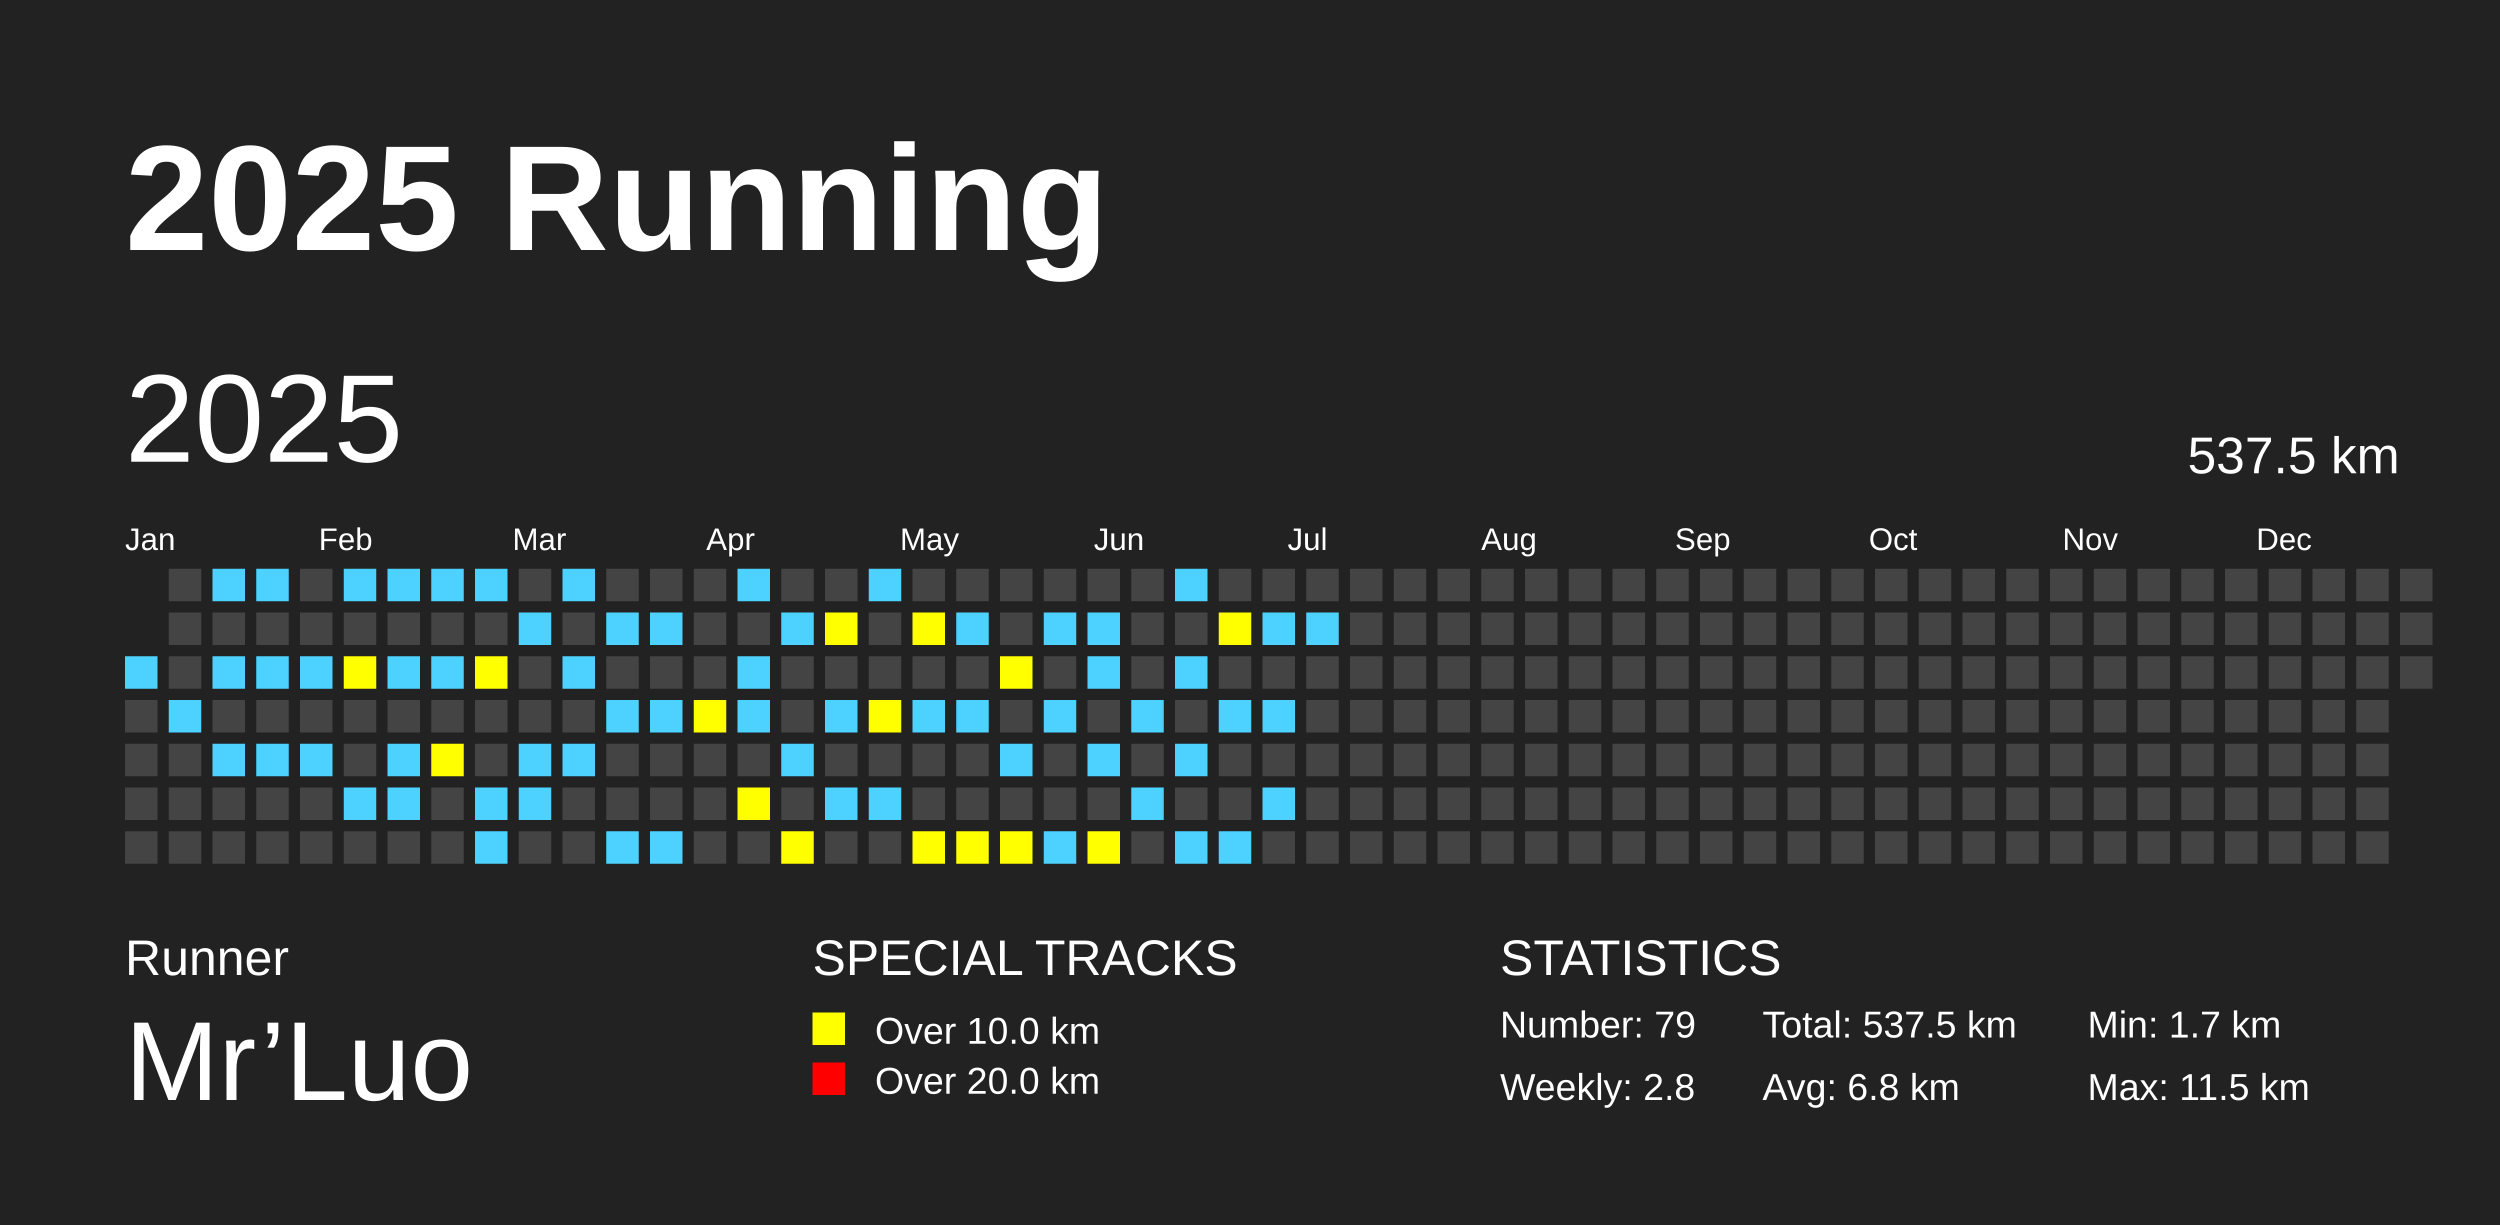
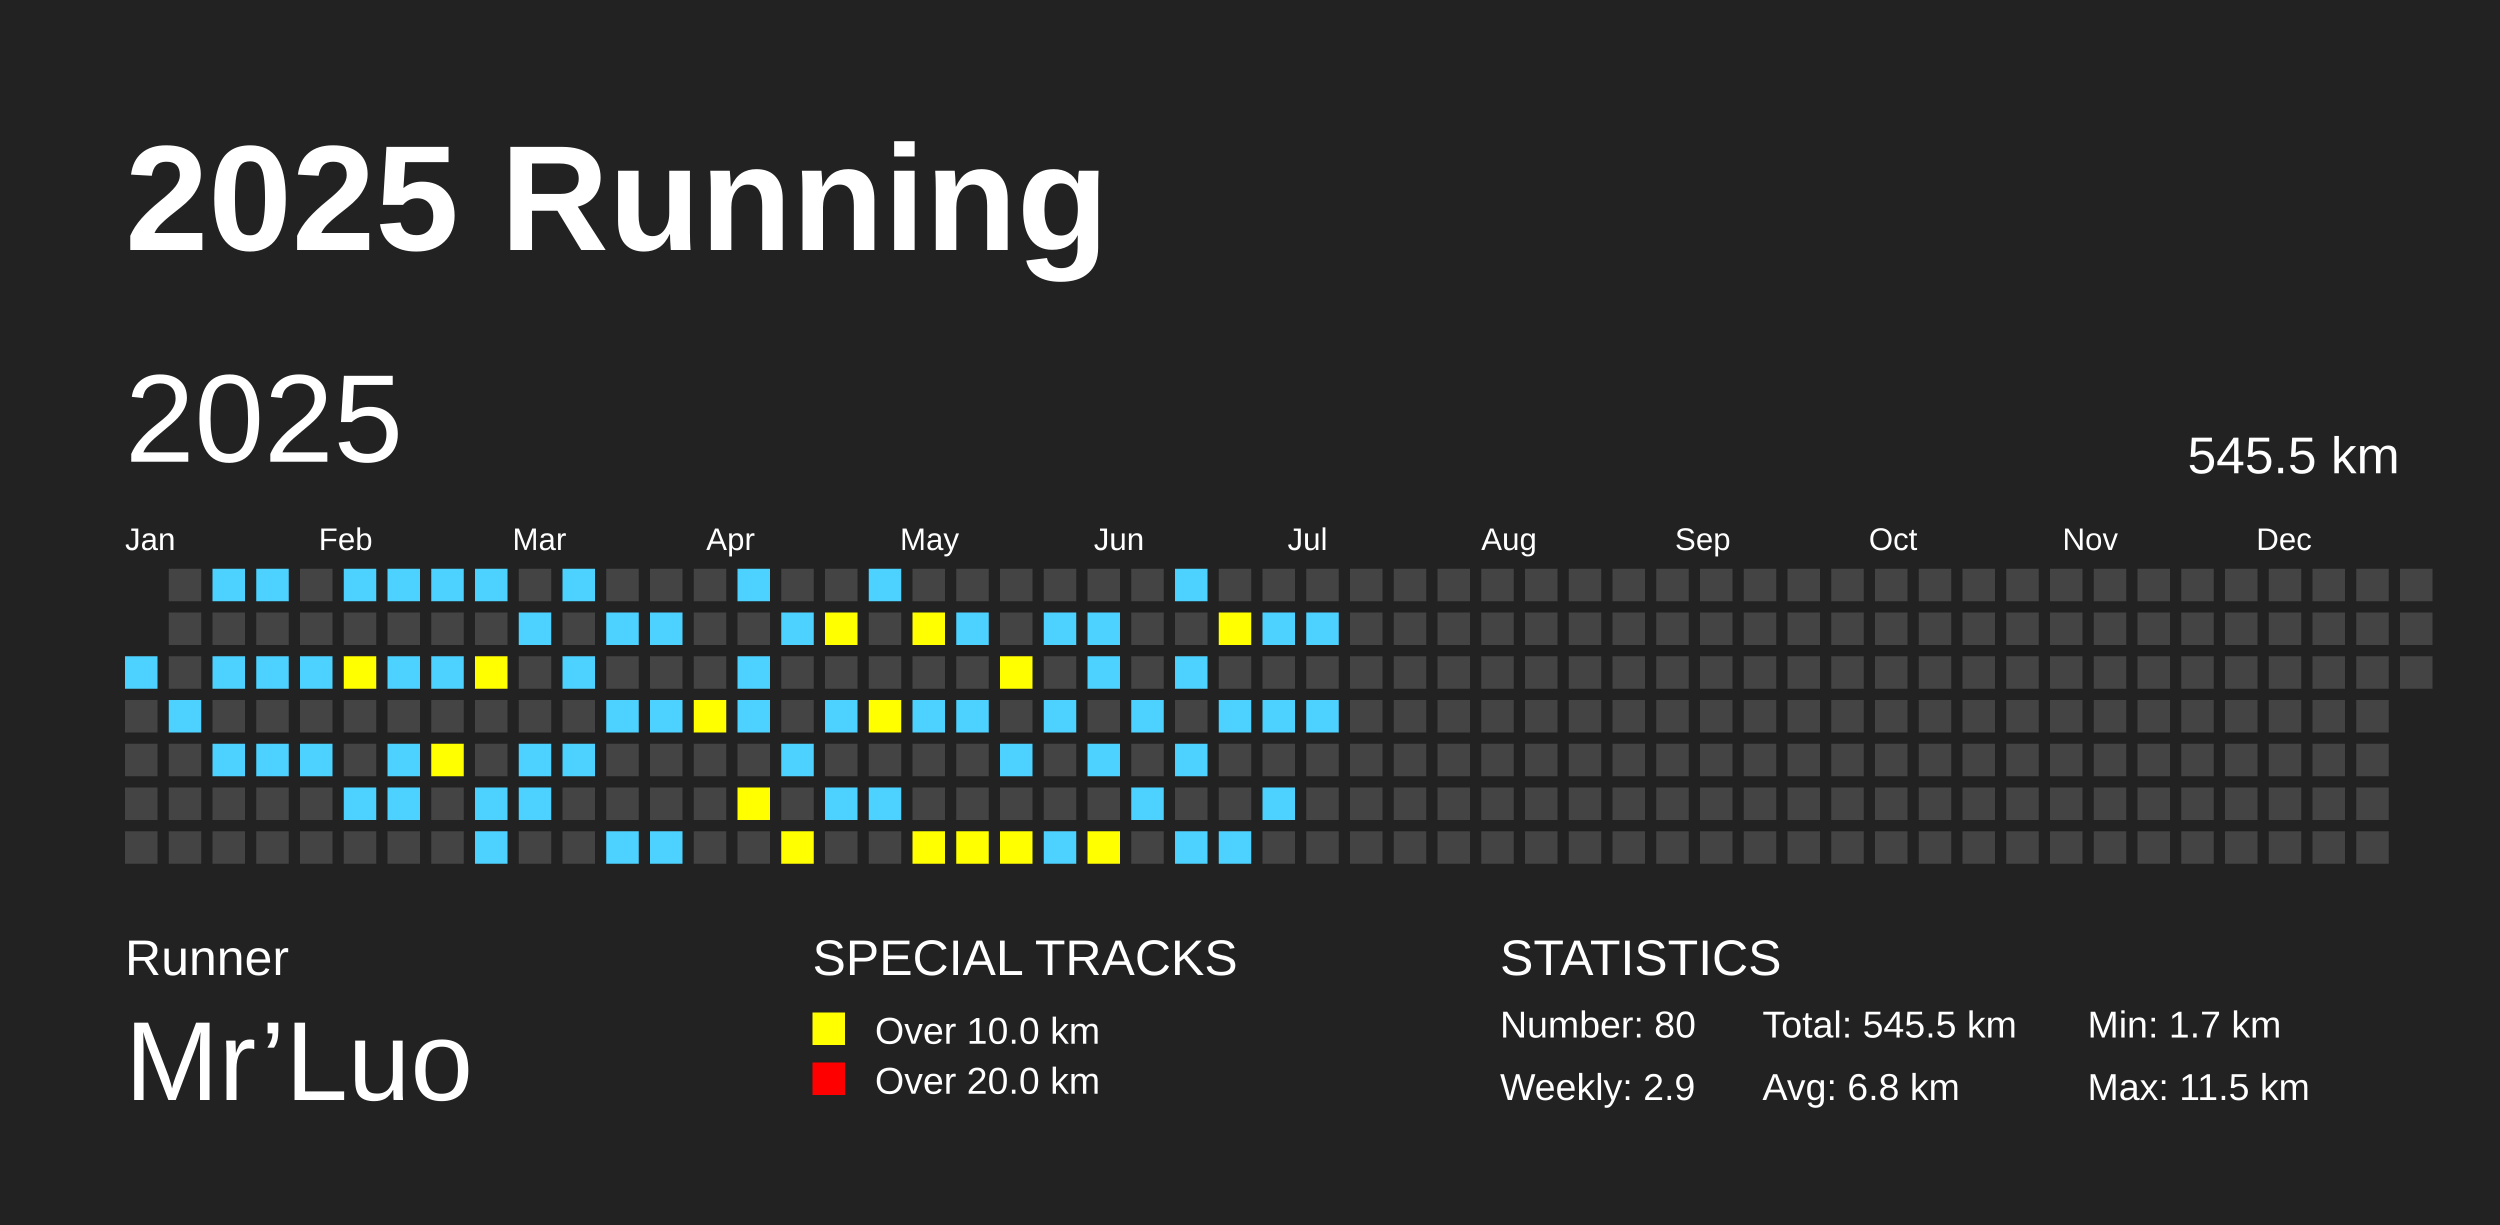
<svg xmlns="http://www.w3.org/2000/svg" baseProfile="full" height="98mm" version="1.1" viewBox="0,0,200,98" width="200mm">
  <defs />
  <rect fill="#222222" height="98" width="200" x="0" y="0" />
  <text fill="#FFFFFF" style="font-size:12px; font-family:Arial; font-weight:bold;" x="10" y="20">2025 Running</text>
  <text fill="#FFFFFF" style="font-size:4px; font-family:Arial" x="10" y="78">Runner</text>
  <text fill="#FFFFFF" style="font-size:9px; font-family:Arial" x="10" y="88">Mr’Luo</text>
  <text fill="#FFFFFF" style="font-size:4px; font-family:Arial" x="65" y="78">SPECIAL TRACKS</text>
  <rect fill="yellow" height="2.6" width="2.6" x="65" y="81" />
  <text fill="#FFFFFF" style="font-size:3px; font-family:Arial" x="70" y="83.5">Over 10.0 km</text>
  <rect fill="red" height="2.6" width="2.6" x="65" y="85" />
  <text fill="#FFFFFF" style="font-size:3px; font-family:Arial" x="70" y="87.5">Over 20.0 km</text>
  <text fill="#FFFFFF" style="font-size:4px; font-family:Arial" x="120" y="78">STATISTICS</text>
-   <text fill="#FFFFFF" style="font-size:3px; font-family:Arial" x="120" y="83">Number: 79</text>
-   <text fill="#FFFFFF" style="font-size:3px; font-family:Arial" x="120" y="88">Weekly: 2.8</text>
-   <text fill="#FFFFFF" style="font-size:3px; font-family:Arial" x="141" y="83">Total: 537.5 km</text>
+   <text fill="#FFFFFF" style="font-size:3px; font-family:Arial" x="120" y="83">Number: 80</text>
+   <text fill="#FFFFFF" style="font-size:3px; font-family:Arial" x="120" y="88">Weekly: 2.9</text>
+   <text fill="#FFFFFF" style="font-size:3px; font-family:Arial" x="141" y="83">Total: 545.5 km</text>
  <text fill="#FFFFFF" style="font-size:3px; font-family:Arial" x="141" y="88">Avg: 6.8 km</text>
  <text fill="#FFFFFF" style="font-size:3px; font-family:Arial" x="167" y="83">Min: 1.7 km</text>
  <text fill="#FFFFFF" style="font-size:3px; font-family:Arial" x="167" y="88">Max: 11.5 km</text>
  <text dominant-baseline="hanging" fill="#FFFFFF" style="font-size:10.0px; font-family:Arial;" x="10" y="30">2025</text>
-   <text dominant-baseline="hanging" fill="#FFFFFF" style="font-size:4.125px; font-family:Arial;" x="175" y="35">537.5 km</text>
+   <text dominant-baseline="hanging" fill="#FFFFFF" style="font-size:4.125px; font-family:Arial;" x="175" y="35">545.5 km</text>
  <text fill="#FFFFFF" style="font-size:2.5px; font-family:Arial" x="10.0" y="44">Jan</text>
  <text fill="#FFFFFF" style="font-size:2.5px; font-family:Arial" x="25.5" y="44">Feb</text>
  <text fill="#FFFFFF" style="font-size:2.5px; font-family:Arial" x="41.0" y="44">Mar</text>
  <text fill="#FFFFFF" style="font-size:2.5px; font-family:Arial" x="56.5" y="44">Apr</text>
  <text fill="#FFFFFF" style="font-size:2.5px; font-family:Arial" x="72.0" y="44">May</text>
  <text fill="#FFFFFF" style="font-size:2.5px; font-family:Arial" x="87.5" y="44">Jun</text>
  <text fill="#FFFFFF" style="font-size:2.5px; font-family:Arial" x="103.0" y="44">Jul</text>
  <text fill="#FFFFFF" style="font-size:2.5px; font-family:Arial" x="118.5" y="44">Aug</text>
  <text fill="#FFFFFF" style="font-size:2.5px; font-family:Arial" x="134.0" y="44">Sep</text>
  <text fill="#FFFFFF" style="font-size:2.5px; font-family:Arial" x="149.5" y="44">Oct</text>
  <text fill="#FFFFFF" style="font-size:2.5px; font-family:Arial" x="165.0" y="44">Nov</text>
  <text fill="#FFFFFF" style="font-size:2.5px; font-family:Arial" x="180.5" y="44">Dec</text>
  <rect fill="#4DD2FF" height="2.6" width="2.6" x="10.0" y="52.5" />
  <rect fill="#444444" height="2.6" width="2.6" x="10.0" y="56.0" />
  <rect fill="#444444" height="2.6" width="2.6" x="10.0" y="59.5" />
  <rect fill="#444444" height="2.6" width="2.6" x="10.0" y="63.0" />
  <rect fill="#444444" height="2.6" width="2.6" x="10.0" y="66.5" />
  <rect fill="#444444" height="2.6" width="2.6" x="13.5" y="45.5" />
  <rect fill="#444444" height="2.6" width="2.6" x="13.5" y="49.0" />
  <rect fill="#444444" height="2.6" width="2.6" x="13.5" y="52.5" />
  <rect fill="#4DD2FF" height="2.6" width="2.6" x="13.5" y="56.0" />
  <rect fill="#444444" height="2.6" width="2.6" x="13.5" y="59.5" />
  <rect fill="#444444" height="2.6" width="2.6" x="13.5" y="63.0" />
  <rect fill="#444444" height="2.6" width="2.6" x="13.5" y="66.5" />
  <rect fill="#4DD2FF" height="2.6" width="2.6" x="17.0" y="45.5" />
  <rect fill="#444444" height="2.6" width="2.6" x="17.0" y="49.0" />
  <rect fill="#4DD2FF" height="2.6" width="2.6" x="17.0" y="52.5" />
  <rect fill="#444444" height="2.6" width="2.6" x="17.0" y="56.0" />
  <rect fill="#4DD2FF" height="2.6" width="2.6" x="17.0" y="59.5" />
  <rect fill="#444444" height="2.6" width="2.6" x="17.0" y="63.0" />
  <rect fill="#444444" height="2.6" width="2.6" x="17.0" y="66.5" />
  <rect fill="#4DD2FF" height="2.6" width="2.6" x="20.5" y="45.5" />
  <rect fill="#444444" height="2.6" width="2.6" x="20.5" y="49.0" />
  <rect fill="#4DD2FF" height="2.6" width="2.6" x="20.5" y="52.5" />
  <rect fill="#444444" height="2.6" width="2.6" x="20.5" y="56.0" />
  <rect fill="#4DD2FF" height="2.6" width="2.6" x="20.5" y="59.5" />
  <rect fill="#444444" height="2.6" width="2.6" x="20.5" y="63.0" />
  <rect fill="#444444" height="2.6" width="2.6" x="20.5" y="66.5" />
  <rect fill="#444444" height="2.6" width="2.6" x="24.0" y="45.5" />
  <rect fill="#444444" height="2.6" width="2.6" x="24.0" y="49.0" />
  <rect fill="#4DD2FF" height="2.6" width="2.6" x="24.0" y="52.5" />
  <rect fill="#444444" height="2.6" width="2.6" x="24.0" y="56.0" />
  <rect fill="#4DD2FF" height="2.6" width="2.6" x="24.0" y="59.5" />
  <rect fill="#444444" height="2.6" width="2.6" x="24.0" y="63.0" />
  <rect fill="#444444" height="2.6" width="2.6" x="24.0" y="66.5" />
  <rect fill="#4DD2FF" height="2.6" width="2.6" x="27.5" y="45.5" />
  <rect fill="#444444" height="2.6" width="2.6" x="27.5" y="49.0" />
  <rect fill="yellow" height="2.6" width="2.6" x="27.5" y="52.5" />
  <rect fill="#444444" height="2.6" width="2.6" x="27.5" y="56.0" />
  <rect fill="#444444" height="2.6" width="2.6" x="27.5" y="59.5" />
  <rect fill="#4DD2FF" height="2.6" width="2.6" x="27.5" y="63.0" />
  <rect fill="#444444" height="2.6" width="2.6" x="27.5" y="66.5" />
  <rect fill="#4DD2FF" height="2.6" width="2.6" x="31.0" y="45.5" />
  <rect fill="#444444" height="2.6" width="2.6" x="31.0" y="49.0" />
  <rect fill="#4DD2FF" height="2.6" width="2.6" x="31.0" y="52.5" />
  <rect fill="#444444" height="2.6" width="2.6" x="31.0" y="56.0" />
  <rect fill="#4DD2FF" height="2.6" width="2.6" x="31.0" y="59.5" />
  <rect fill="#4DD2FF" height="2.6" width="2.6" x="31.0" y="63.0" />
  <rect fill="#444444" height="2.6" width="2.6" x="31.0" y="66.5" />
  <rect fill="#4DD2FF" height="2.6" width="2.6" x="34.5" y="45.5" />
  <rect fill="#444444" height="2.6" width="2.6" x="34.5" y="49.0" />
  <rect fill="#4DD2FF" height="2.6" width="2.6" x="34.5" y="52.5" />
  <rect fill="#444444" height="2.6" width="2.6" x="34.5" y="56.0" />
  <rect fill="yellow" height="2.6" width="2.6" x="34.5" y="59.5" />
  <rect fill="#444444" height="2.6" width="2.6" x="34.5" y="63.0" />
  <rect fill="#444444" height="2.6" width="2.6" x="34.5" y="66.5" />
  <rect fill="#4DD2FF" height="2.6" width="2.6" x="38.0" y="45.5" />
  <rect fill="#444444" height="2.6" width="2.6" x="38.0" y="49.0" />
  <rect fill="yellow" height="2.6" width="2.6" x="38.0" y="52.5" />
  <rect fill="#444444" height="2.6" width="2.6" x="38.0" y="56.0" />
  <rect fill="#444444" height="2.6" width="2.6" x="38.0" y="59.5" />
  <rect fill="#4DD2FF" height="2.6" width="2.6" x="38.0" y="63.0" />
  <rect fill="#4DD2FF" height="2.6" width="2.6" x="38.0" y="66.5" />
  <rect fill="#444444" height="2.6" width="2.6" x="41.5" y="45.5" />
  <rect fill="#4DD2FF" height="2.6" width="2.6" x="41.5" y="49.0" />
  <rect fill="#444444" height="2.6" width="2.6" x="41.5" y="52.5" />
  <rect fill="#444444" height="2.6" width="2.6" x="41.5" y="56.0" />
  <rect fill="#4DD2FF" height="2.6" width="2.6" x="41.5" y="59.5" />
  <rect fill="#4DD2FF" height="2.6" width="2.6" x="41.5" y="63.0" />
  <rect fill="#444444" height="2.6" width="2.6" x="41.5" y="66.5" />
  <rect fill="#4DD2FF" height="2.6" width="2.6" x="45.0" y="45.5" />
  <rect fill="#444444" height="2.6" width="2.6" x="45.0" y="49.0" />
  <rect fill="#4DD2FF" height="2.6" width="2.6" x="45.0" y="52.5" />
  <rect fill="#444444" height="2.6" width="2.6" x="45.0" y="56.0" />
  <rect fill="#4DD2FF" height="2.6" width="2.6" x="45.0" y="59.5" />
  <rect fill="#444444" height="2.6" width="2.6" x="45.0" y="63.0" />
  <rect fill="#444444" height="2.6" width="2.6" x="45.0" y="66.5" />
  <rect fill="#444444" height="2.6" width="2.6" x="48.5" y="45.5" />
  <rect fill="#4DD2FF" height="2.6" width="2.6" x="48.5" y="49.0" />
  <rect fill="#444444" height="2.6" width="2.6" x="48.5" y="52.5" />
  <rect fill="#4DD2FF" height="2.6" width="2.6" x="48.5" y="56.0" />
  <rect fill="#444444" height="2.6" width="2.6" x="48.5" y="59.5" />
  <rect fill="#444444" height="2.6" width="2.6" x="48.5" y="63.0" />
  <rect fill="#4DD2FF" height="2.6" width="2.6" x="48.5" y="66.5" />
  <rect fill="#444444" height="2.6" width="2.6" x="52.0" y="45.5" />
  <rect fill="#4DD2FF" height="2.6" width="2.6" x="52.0" y="49.0" />
  <rect fill="#444444" height="2.6" width="2.6" x="52.0" y="52.5" />
  <rect fill="#4DD2FF" height="2.6" width="2.6" x="52.0" y="56.0" />
  <rect fill="#444444" height="2.6" width="2.6" x="52.0" y="59.5" />
  <rect fill="#444444" height="2.6" width="2.6" x="52.0" y="63.0" />
  <rect fill="#4DD2FF" height="2.6" width="2.6" x="52.0" y="66.5" />
  <rect fill="#444444" height="2.6" width="2.6" x="55.5" y="45.5" />
  <rect fill="#444444" height="2.6" width="2.6" x="55.5" y="49.0" />
  <rect fill="#444444" height="2.6" width="2.6" x="55.5" y="52.5" />
  <rect fill="yellow" height="2.6" width="2.6" x="55.5" y="56.0" />
  <rect fill="#444444" height="2.6" width="2.6" x="55.5" y="59.5" />
  <rect fill="#444444" height="2.6" width="2.6" x="55.5" y="63.0" />
  <rect fill="#444444" height="2.6" width="2.6" x="55.5" y="66.5" />
  <rect fill="#4DD2FF" height="2.6" width="2.6" x="59.0" y="45.5" />
  <rect fill="#444444" height="2.6" width="2.6" x="59.0" y="49.0" />
  <rect fill="#4DD2FF" height="2.6" width="2.6" x="59.0" y="52.5" />
  <rect fill="#4DD2FF" height="2.6" width="2.6" x="59.0" y="56.0" />
  <rect fill="#444444" height="2.6" width="2.6" x="59.0" y="59.5" />
  <rect fill="yellow" height="2.6" width="2.6" x="59.0" y="63.0" />
  <rect fill="#444444" height="2.6" width="2.6" x="59.0" y="66.5" />
  <rect fill="#444444" height="2.6" width="2.6" x="62.5" y="45.5" />
  <rect fill="#4DD2FF" height="2.6" width="2.6" x="62.5" y="49.0" />
  <rect fill="#444444" height="2.6" width="2.6" x="62.5" y="52.5" />
  <rect fill="#444444" height="2.6" width="2.6" x="62.5" y="56.0" />
  <rect fill="#4DD2FF" height="2.6" width="2.6" x="62.5" y="59.5" />
  <rect fill="#444444" height="2.6" width="2.6" x="62.5" y="63.0" />
  <rect fill="yellow" height="2.6" width="2.6" x="62.5" y="66.5" />
  <rect fill="#444444" height="2.6" width="2.6" x="66.0" y="45.5" />
  <rect fill="yellow" height="2.6" width="2.6" x="66.0" y="49.0" />
  <rect fill="#444444" height="2.6" width="2.6" x="66.0" y="52.5" />
  <rect fill="#4DD2FF" height="2.6" width="2.6" x="66.0" y="56.0" />
  <rect fill="#444444" height="2.6" width="2.6" x="66.0" y="59.5" />
  <rect fill="#4DD2FF" height="2.6" width="2.6" x="66.0" y="63.0" />
  <rect fill="#444444" height="2.6" width="2.6" x="66.0" y="66.5" />
  <rect fill="#4DD2FF" height="2.6" width="2.6" x="69.5" y="45.5" />
  <rect fill="#444444" height="2.6" width="2.6" x="69.5" y="49.0" />
  <rect fill="#444444" height="2.6" width="2.6" x="69.5" y="52.5" />
  <rect fill="yellow" height="2.6" width="2.6" x="69.5" y="56.0" />
  <rect fill="#444444" height="2.6" width="2.6" x="69.5" y="59.5" />
  <rect fill="#4DD2FF" height="2.6" width="2.6" x="69.5" y="63.0" />
  <rect fill="#444444" height="2.6" width="2.6" x="69.5" y="66.5" />
  <rect fill="#444444" height="2.6" width="2.6" x="73.0" y="45.5" />
  <rect fill="yellow" height="2.6" width="2.6" x="73.0" y="49.0" />
  <rect fill="#444444" height="2.6" width="2.6" x="73.0" y="52.5" />
  <rect fill="#4DD2FF" height="2.6" width="2.6" x="73.0" y="56.0" />
  <rect fill="#444444" height="2.6" width="2.6" x="73.0" y="59.5" />
  <rect fill="#444444" height="2.6" width="2.6" x="73.0" y="63.0" />
  <rect fill="yellow" height="2.6" width="2.6" x="73.0" y="66.5" />
  <rect fill="#444444" height="2.6" width="2.6" x="76.5" y="45.5" />
  <rect fill="#4DD2FF" height="2.6" width="2.6" x="76.5" y="49.0" />
  <rect fill="#444444" height="2.6" width="2.6" x="76.5" y="52.5" />
  <rect fill="#4DD2FF" height="2.6" width="2.6" x="76.5" y="56.0" />
  <rect fill="#444444" height="2.6" width="2.6" x="76.5" y="59.5" />
  <rect fill="#444444" height="2.6" width="2.6" x="76.5" y="63.0" />
  <rect fill="yellow" height="2.6" width="2.6" x="76.5" y="66.5" />
  <rect fill="#444444" height="2.6" width="2.6" x="80.0" y="45.5" />
  <rect fill="#444444" height="2.6" width="2.6" x="80.0" y="49.0" />
  <rect fill="yellow" height="2.6" width="2.6" x="80.0" y="52.5" />
  <rect fill="#444444" height="2.6" width="2.6" x="80.0" y="56.0" />
  <rect fill="#4DD2FF" height="2.6" width="2.6" x="80.0" y="59.5" />
  <rect fill="#444444" height="2.6" width="2.6" x="80.0" y="63.0" />
  <rect fill="yellow" height="2.6" width="2.6" x="80.0" y="66.5" />
  <rect fill="#444444" height="2.6" width="2.6" x="83.5" y="45.5" />
  <rect fill="#4DD2FF" height="2.6" width="2.6" x="83.5" y="49.0" />
  <rect fill="#444444" height="2.6" width="2.6" x="83.5" y="52.5" />
  <rect fill="#4DD2FF" height="2.6" width="2.6" x="83.5" y="56.0" />
  <rect fill="#444444" height="2.6" width="2.6" x="83.5" y="59.5" />
  <rect fill="#444444" height="2.6" width="2.6" x="83.5" y="63.0" />
  <rect fill="#4DD2FF" height="2.6" width="2.6" x="83.5" y="66.5" />
  <rect fill="#444444" height="2.6" width="2.6" x="87.0" y="45.5" />
  <rect fill="#4DD2FF" height="2.6" width="2.6" x="87.0" y="49.0" />
  <rect fill="#4DD2FF" height="2.6" width="2.6" x="87.0" y="52.5" />
  <rect fill="#444444" height="2.6" width="2.6" x="87.0" y="56.0" />
  <rect fill="#4DD2FF" height="2.6" width="2.6" x="87.0" y="59.5" />
  <rect fill="#444444" height="2.6" width="2.6" x="87.0" y="63.0" />
  <rect fill="yellow" height="2.6" width="2.6" x="87.0" y="66.5" />
  <rect fill="#444444" height="2.6" width="2.6" x="90.5" y="45.5" />
  <rect fill="#444444" height="2.6" width="2.6" x="90.5" y="49.0" />
  <rect fill="#444444" height="2.6" width="2.6" x="90.5" y="52.5" />
  <rect fill="#4DD2FF" height="2.6" width="2.6" x="90.5" y="56.0" />
  <rect fill="#444444" height="2.6" width="2.6" x="90.5" y="59.5" />
  <rect fill="#4DD2FF" height="2.6" width="2.6" x="90.5" y="63.0" />
  <rect fill="#444444" height="2.6" width="2.6" x="90.5" y="66.5" />
  <rect fill="#4DD2FF" height="2.6" width="2.6" x="94.0" y="45.5" />
  <rect fill="#444444" height="2.6" width="2.6" x="94.0" y="49.0" />
  <rect fill="#4DD2FF" height="2.6" width="2.6" x="94.0" y="52.5" />
  <rect fill="#444444" height="2.6" width="2.6" x="94.0" y="56.0" />
  <rect fill="#4DD2FF" height="2.6" width="2.6" x="94.0" y="59.5" />
  <rect fill="#444444" height="2.6" width="2.6" x="94.0" y="63.0" />
  <rect fill="#4DD2FF" height="2.6" width="2.6" x="94.0" y="66.5" />
  <rect fill="#444444" height="2.6" width="2.6" x="97.5" y="45.5" />
  <rect fill="yellow" height="2.6" width="2.6" x="97.5" y="49.0" />
  <rect fill="#444444" height="2.6" width="2.6" x="97.5" y="52.5" />
  <rect fill="#4DD2FF" height="2.6" width="2.6" x="97.5" y="56.0" />
  <rect fill="#444444" height="2.6" width="2.6" x="97.5" y="59.5" />
  <rect fill="#444444" height="2.6" width="2.6" x="97.5" y="63.0" />
  <rect fill="#4DD2FF" height="2.6" width="2.6" x="97.5" y="66.5" />
  <rect fill="#444444" height="2.6" width="2.6" x="101.0" y="45.5" />
  <rect fill="#4DD2FF" height="2.6" width="2.6" x="101.0" y="49.0" />
  <rect fill="#444444" height="2.6" width="2.6" x="101.0" y="52.5" />
  <rect fill="#4DD2FF" height="2.6" width="2.6" x="101.0" y="56.0" />
  <rect fill="#444444" height="2.6" width="2.6" x="101.0" y="59.5" />
  <rect fill="#4DD2FF" height="2.6" width="2.6" x="101.0" y="63.0" />
  <rect fill="#444444" height="2.6" width="2.6" x="101.0" y="66.5" />
  <rect fill="#444444" height="2.6" width="2.6" x="104.5" y="45.5" />
  <rect fill="#4DD2FF" height="2.6" width="2.6" x="104.5" y="49.0" />
  <rect fill="#444444" height="2.6" width="2.6" x="104.5" y="52.5" />
-   <rect fill="#444444" height="2.6" width="2.6" x="104.5" y="56.0" />
+   <rect fill="#4DD2FF" height="2.6" width="2.6" x="104.5" y="56.0" />
  <rect fill="#444444" height="2.6" width="2.6" x="104.5" y="59.5" />
  <rect fill="#444444" height="2.6" width="2.6" x="104.5" y="63.0" />
  <rect fill="#444444" height="2.6" width="2.6" x="104.5" y="66.5" />
  <rect fill="#444444" height="2.6" width="2.6" x="108.0" y="45.5" />
  <rect fill="#444444" height="2.6" width="2.6" x="108.0" y="49.0" />
  <rect fill="#444444" height="2.6" width="2.6" x="108.0" y="52.5" />
  <rect fill="#444444" height="2.6" width="2.6" x="108.0" y="56.0" />
  <rect fill="#444444" height="2.6" width="2.6" x="108.0" y="59.5" />
  <rect fill="#444444" height="2.6" width="2.6" x="108.0" y="63.0" />
  <rect fill="#444444" height="2.6" width="2.6" x="108.0" y="66.5" />
  <rect fill="#444444" height="2.6" width="2.6" x="111.5" y="45.5" />
  <rect fill="#444444" height="2.6" width="2.6" x="111.5" y="49.0" />
  <rect fill="#444444" height="2.6" width="2.6" x="111.5" y="52.5" />
  <rect fill="#444444" height="2.6" width="2.6" x="111.5" y="56.0" />
  <rect fill="#444444" height="2.6" width="2.6" x="111.5" y="59.5" />
  <rect fill="#444444" height="2.6" width="2.6" x="111.5" y="63.0" />
  <rect fill="#444444" height="2.6" width="2.6" x="111.5" y="66.5" />
  <rect fill="#444444" height="2.6" width="2.6" x="115.0" y="45.5" />
  <rect fill="#444444" height="2.6" width="2.6" x="115.0" y="49.0" />
  <rect fill="#444444" height="2.6" width="2.6" x="115.0" y="52.5" />
  <rect fill="#444444" height="2.6" width="2.6" x="115.0" y="56.0" />
  <rect fill="#444444" height="2.6" width="2.6" x="115.0" y="59.5" />
  <rect fill="#444444" height="2.6" width="2.6" x="115.0" y="63.0" />
  <rect fill="#444444" height="2.6" width="2.6" x="115.0" y="66.5" />
  <rect fill="#444444" height="2.6" width="2.6" x="118.5" y="45.5" />
  <rect fill="#444444" height="2.6" width="2.6" x="118.5" y="49.0" />
  <rect fill="#444444" height="2.6" width="2.6" x="118.5" y="52.5" />
  <rect fill="#444444" height="2.6" width="2.6" x="118.5" y="56.0" />
  <rect fill="#444444" height="2.6" width="2.6" x="118.5" y="59.5" />
  <rect fill="#444444" height="2.6" width="2.6" x="118.5" y="63.0" />
  <rect fill="#444444" height="2.6" width="2.6" x="118.5" y="66.5" />
  <rect fill="#444444" height="2.6" width="2.6" x="122.0" y="45.5" />
  <rect fill="#444444" height="2.6" width="2.6" x="122.0" y="49.0" />
  <rect fill="#444444" height="2.6" width="2.6" x="122.0" y="52.5" />
  <rect fill="#444444" height="2.6" width="2.6" x="122.0" y="56.0" />
  <rect fill="#444444" height="2.6" width="2.6" x="122.0" y="59.5" />
  <rect fill="#444444" height="2.6" width="2.6" x="122.0" y="63.0" />
  <rect fill="#444444" height="2.6" width="2.6" x="122.0" y="66.5" />
  <rect fill="#444444" height="2.6" width="2.6" x="125.5" y="45.5" />
  <rect fill="#444444" height="2.6" width="2.6" x="125.5" y="49.0" />
  <rect fill="#444444" height="2.6" width="2.6" x="125.5" y="52.5" />
  <rect fill="#444444" height="2.6" width="2.6" x="125.5" y="56.0" />
  <rect fill="#444444" height="2.6" width="2.6" x="125.5" y="59.5" />
  <rect fill="#444444" height="2.6" width="2.6" x="125.5" y="63.0" />
  <rect fill="#444444" height="2.6" width="2.6" x="125.5" y="66.5" />
  <rect fill="#444444" height="2.6" width="2.6" x="129.0" y="45.5" />
  <rect fill="#444444" height="2.6" width="2.6" x="129.0" y="49.0" />
  <rect fill="#444444" height="2.6" width="2.6" x="129.0" y="52.5" />
  <rect fill="#444444" height="2.6" width="2.6" x="129.0" y="56.0" />
  <rect fill="#444444" height="2.6" width="2.6" x="129.0" y="59.5" />
  <rect fill="#444444" height="2.6" width="2.6" x="129.0" y="63.0" />
  <rect fill="#444444" height="2.6" width="2.6" x="129.0" y="66.5" />
  <rect fill="#444444" height="2.6" width="2.6" x="132.5" y="45.5" />
  <rect fill="#444444" height="2.6" width="2.6" x="132.5" y="49.0" />
  <rect fill="#444444" height="2.6" width="2.6" x="132.5" y="52.5" />
  <rect fill="#444444" height="2.6" width="2.6" x="132.5" y="56.0" />
  <rect fill="#444444" height="2.6" width="2.6" x="132.5" y="59.5" />
  <rect fill="#444444" height="2.6" width="2.6" x="132.5" y="63.0" />
  <rect fill="#444444" height="2.6" width="2.6" x="132.5" y="66.5" />
  <rect fill="#444444" height="2.6" width="2.6" x="136.0" y="45.5" />
  <rect fill="#444444" height="2.6" width="2.6" x="136.0" y="49.0" />
  <rect fill="#444444" height="2.6" width="2.6" x="136.0" y="52.5" />
  <rect fill="#444444" height="2.6" width="2.6" x="136.0" y="56.0" />
  <rect fill="#444444" height="2.6" width="2.6" x="136.0" y="59.5" />
  <rect fill="#444444" height="2.6" width="2.6" x="136.0" y="63.0" />
  <rect fill="#444444" height="2.6" width="2.6" x="136.0" y="66.5" />
  <rect fill="#444444" height="2.6" width="2.6" x="139.5" y="45.5" />
  <rect fill="#444444" height="2.6" width="2.6" x="139.5" y="49.0" />
  <rect fill="#444444" height="2.6" width="2.6" x="139.5" y="52.5" />
  <rect fill="#444444" height="2.6" width="2.6" x="139.5" y="56.0" />
  <rect fill="#444444" height="2.6" width="2.6" x="139.5" y="59.5" />
  <rect fill="#444444" height="2.6" width="2.6" x="139.5" y="63.0" />
  <rect fill="#444444" height="2.6" width="2.6" x="139.5" y="66.5" />
  <rect fill="#444444" height="2.6" width="2.6" x="143.0" y="45.5" />
  <rect fill="#444444" height="2.6" width="2.6" x="143.0" y="49.0" />
  <rect fill="#444444" height="2.6" width="2.6" x="143.0" y="52.5" />
  <rect fill="#444444" height="2.6" width="2.6" x="143.0" y="56.0" />
  <rect fill="#444444" height="2.6" width="2.6" x="143.0" y="59.5" />
  <rect fill="#444444" height="2.6" width="2.6" x="143.0" y="63.0" />
  <rect fill="#444444" height="2.6" width="2.6" x="143.0" y="66.5" />
  <rect fill="#444444" height="2.6" width="2.6" x="146.5" y="45.5" />
  <rect fill="#444444" height="2.6" width="2.6" x="146.5" y="49.0" />
  <rect fill="#444444" height="2.6" width="2.6" x="146.5" y="52.5" />
  <rect fill="#444444" height="2.6" width="2.6" x="146.5" y="56.0" />
  <rect fill="#444444" height="2.6" width="2.6" x="146.5" y="59.5" />
  <rect fill="#444444" height="2.6" width="2.6" x="146.5" y="63.0" />
  <rect fill="#444444" height="2.6" width="2.6" x="146.5" y="66.5" />
  <rect fill="#444444" height="2.6" width="2.6" x="150.0" y="45.5" />
  <rect fill="#444444" height="2.6" width="2.6" x="150.0" y="49.0" />
  <rect fill="#444444" height="2.6" width="2.6" x="150.0" y="52.5" />
  <rect fill="#444444" height="2.6" width="2.6" x="150.0" y="56.0" />
  <rect fill="#444444" height="2.6" width="2.6" x="150.0" y="59.5" />
  <rect fill="#444444" height="2.6" width="2.6" x="150.0" y="63.0" />
  <rect fill="#444444" height="2.6" width="2.6" x="150.0" y="66.5" />
  <rect fill="#444444" height="2.6" width="2.6" x="153.5" y="45.5" />
  <rect fill="#444444" height="2.6" width="2.6" x="153.5" y="49.0" />
  <rect fill="#444444" height="2.6" width="2.6" x="153.5" y="52.5" />
  <rect fill="#444444" height="2.6" width="2.6" x="153.5" y="56.0" />
  <rect fill="#444444" height="2.6" width="2.6" x="153.5" y="59.5" />
  <rect fill="#444444" height="2.6" width="2.6" x="153.5" y="63.0" />
  <rect fill="#444444" height="2.6" width="2.6" x="153.5" y="66.5" />
  <rect fill="#444444" height="2.6" width="2.6" x="157.0" y="45.5" />
  <rect fill="#444444" height="2.6" width="2.6" x="157.0" y="49.0" />
  <rect fill="#444444" height="2.6" width="2.6" x="157.0" y="52.5" />
  <rect fill="#444444" height="2.6" width="2.6" x="157.0" y="56.0" />
  <rect fill="#444444" height="2.6" width="2.6" x="157.0" y="59.5" />
  <rect fill="#444444" height="2.6" width="2.6" x="157.0" y="63.0" />
  <rect fill="#444444" height="2.6" width="2.6" x="157.0" y="66.5" />
  <rect fill="#444444" height="2.6" width="2.6" x="160.5" y="45.5" />
  <rect fill="#444444" height="2.6" width="2.6" x="160.5" y="49.0" />
  <rect fill="#444444" height="2.6" width="2.6" x="160.5" y="52.5" />
  <rect fill="#444444" height="2.6" width="2.6" x="160.5" y="56.0" />
  <rect fill="#444444" height="2.6" width="2.6" x="160.5" y="59.5" />
  <rect fill="#444444" height="2.6" width="2.6" x="160.5" y="63.0" />
  <rect fill="#444444" height="2.6" width="2.6" x="160.5" y="66.5" />
  <rect fill="#444444" height="2.6" width="2.6" x="164.0" y="45.5" />
  <rect fill="#444444" height="2.6" width="2.6" x="164.0" y="49.0" />
  <rect fill="#444444" height="2.6" width="2.6" x="164.0" y="52.5" />
  <rect fill="#444444" height="2.6" width="2.6" x="164.0" y="56.0" />
  <rect fill="#444444" height="2.6" width="2.6" x="164.0" y="59.5" />
  <rect fill="#444444" height="2.6" width="2.6" x="164.0" y="63.0" />
  <rect fill="#444444" height="2.6" width="2.6" x="164.0" y="66.5" />
  <rect fill="#444444" height="2.6" width="2.6" x="167.5" y="45.5" />
  <rect fill="#444444" height="2.6" width="2.6" x="167.5" y="49.0" />
  <rect fill="#444444" height="2.6" width="2.6" x="167.5" y="52.5" />
  <rect fill="#444444" height="2.6" width="2.6" x="167.5" y="56.0" />
  <rect fill="#444444" height="2.6" width="2.6" x="167.5" y="59.5" />
  <rect fill="#444444" height="2.6" width="2.6" x="167.5" y="63.0" />
  <rect fill="#444444" height="2.6" width="2.6" x="167.5" y="66.5" />
  <rect fill="#444444" height="2.6" width="2.6" x="171.0" y="45.5" />
  <rect fill="#444444" height="2.6" width="2.6" x="171.0" y="49.0" />
  <rect fill="#444444" height="2.6" width="2.6" x="171.0" y="52.5" />
  <rect fill="#444444" height="2.6" width="2.6" x="171.0" y="56.0" />
  <rect fill="#444444" height="2.6" width="2.6" x="171.0" y="59.5" />
  <rect fill="#444444" height="2.6" width="2.6" x="171.0" y="63.0" />
  <rect fill="#444444" height="2.6" width="2.6" x="171.0" y="66.5" />
  <rect fill="#444444" height="2.6" width="2.6" x="174.5" y="45.5" />
  <rect fill="#444444" height="2.6" width="2.6" x="174.5" y="49.0" />
  <rect fill="#444444" height="2.6" width="2.6" x="174.5" y="52.5" />
  <rect fill="#444444" height="2.6" width="2.6" x="174.5" y="56.0" />
  <rect fill="#444444" height="2.6" width="2.6" x="174.5" y="59.5" />
  <rect fill="#444444" height="2.6" width="2.6" x="174.5" y="63.0" />
  <rect fill="#444444" height="2.6" width="2.6" x="174.5" y="66.5" />
  <rect fill="#444444" height="2.6" width="2.6" x="178.0" y="45.5" />
  <rect fill="#444444" height="2.6" width="2.6" x="178.0" y="49.0" />
  <rect fill="#444444" height="2.6" width="2.6" x="178.0" y="52.5" />
  <rect fill="#444444" height="2.6" width="2.6" x="178.0" y="56.0" />
  <rect fill="#444444" height="2.6" width="2.6" x="178.0" y="59.5" />
  <rect fill="#444444" height="2.6" width="2.6" x="178.0" y="63.0" />
  <rect fill="#444444" height="2.6" width="2.6" x="178.0" y="66.5" />
  <rect fill="#444444" height="2.6" width="2.6" x="181.5" y="45.5" />
  <rect fill="#444444" height="2.6" width="2.6" x="181.5" y="49.0" />
  <rect fill="#444444" height="2.6" width="2.6" x="181.5" y="52.5" />
  <rect fill="#444444" height="2.6" width="2.6" x="181.5" y="56.0" />
  <rect fill="#444444" height="2.6" width="2.6" x="181.5" y="59.5" />
  <rect fill="#444444" height="2.6" width="2.6" x="181.5" y="63.0" />
  <rect fill="#444444" height="2.6" width="2.6" x="181.5" y="66.5" />
  <rect fill="#444444" height="2.6" width="2.6" x="185.0" y="45.5" />
  <rect fill="#444444" height="2.6" width="2.6" x="185.0" y="49.0" />
  <rect fill="#444444" height="2.6" width="2.6" x="185.0" y="52.5" />
  <rect fill="#444444" height="2.6" width="2.6" x="185.0" y="56.0" />
  <rect fill="#444444" height="2.6" width="2.6" x="185.0" y="59.5" />
  <rect fill="#444444" height="2.6" width="2.6" x="185.0" y="63.0" />
  <rect fill="#444444" height="2.6" width="2.6" x="185.0" y="66.5" />
  <rect fill="#444444" height="2.6" width="2.6" x="188.5" y="45.5" />
  <rect fill="#444444" height="2.6" width="2.6" x="188.5" y="49.0" />
  <rect fill="#444444" height="2.6" width="2.6" x="188.5" y="52.5" />
  <rect fill="#444444" height="2.6" width="2.6" x="188.5" y="56.0" />
  <rect fill="#444444" height="2.6" width="2.6" x="188.5" y="59.5" />
  <rect fill="#444444" height="2.6" width="2.6" x="188.5" y="63.0" />
  <rect fill="#444444" height="2.6" width="2.6" x="188.5" y="66.5" />
  <rect fill="#444444" height="2.6" width="2.6" x="192.0" y="45.5" />
  <rect fill="#444444" height="2.6" width="2.6" x="192.0" y="49.0" />
  <rect fill="#444444" height="2.6" width="2.6" x="192.0" y="52.5" />
</svg>
